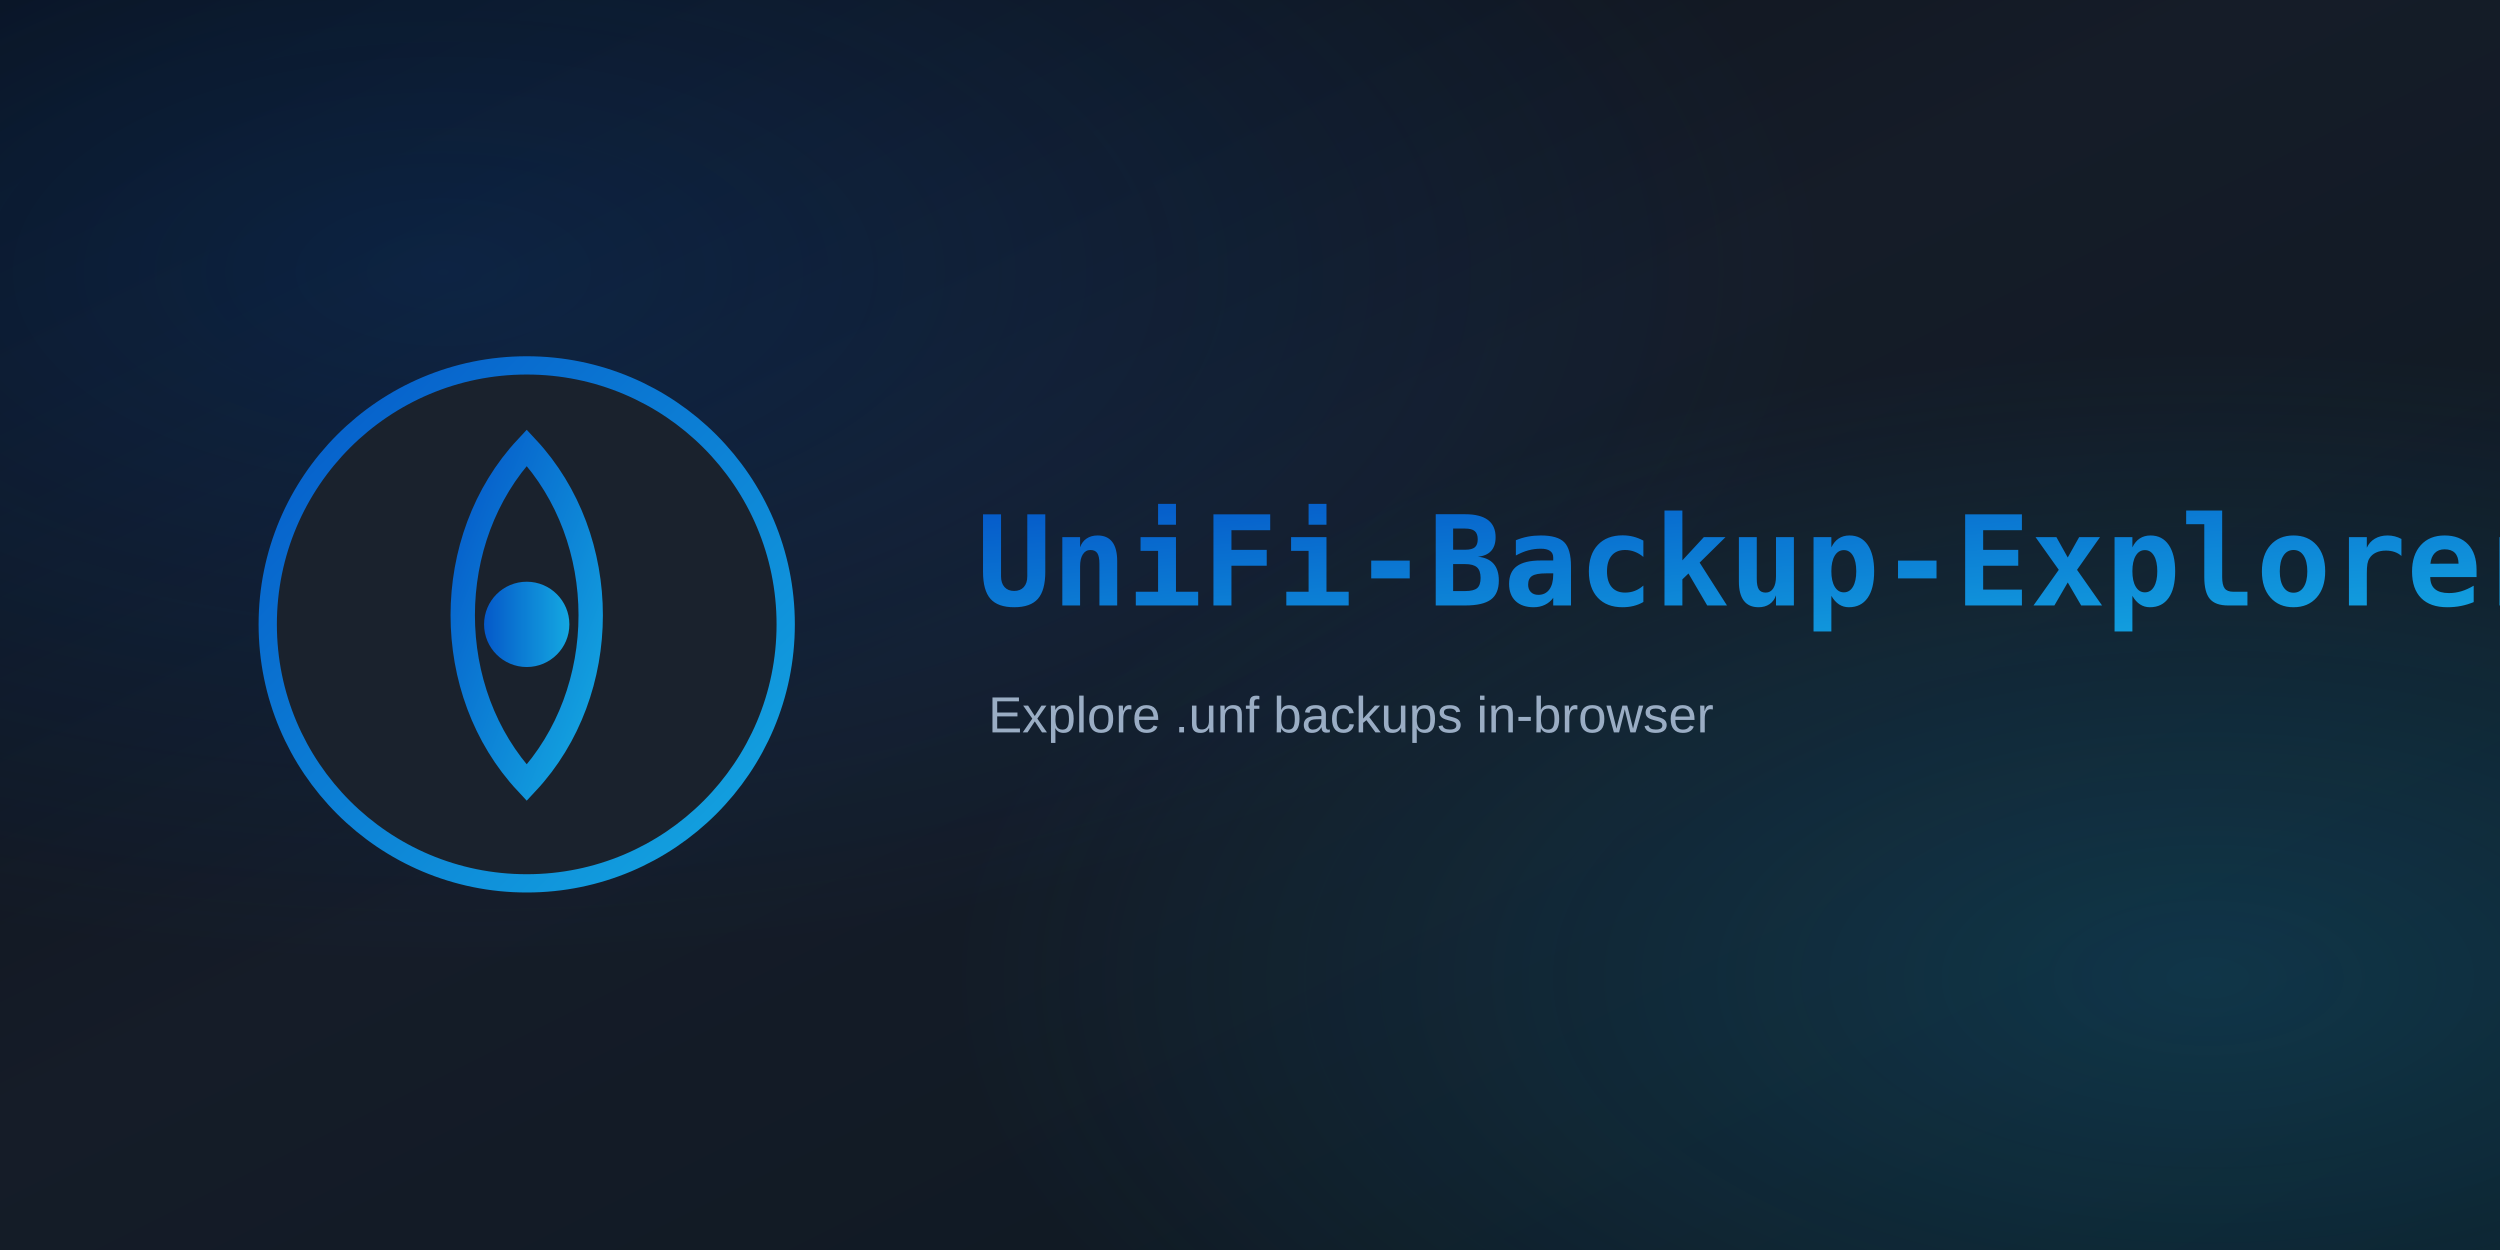
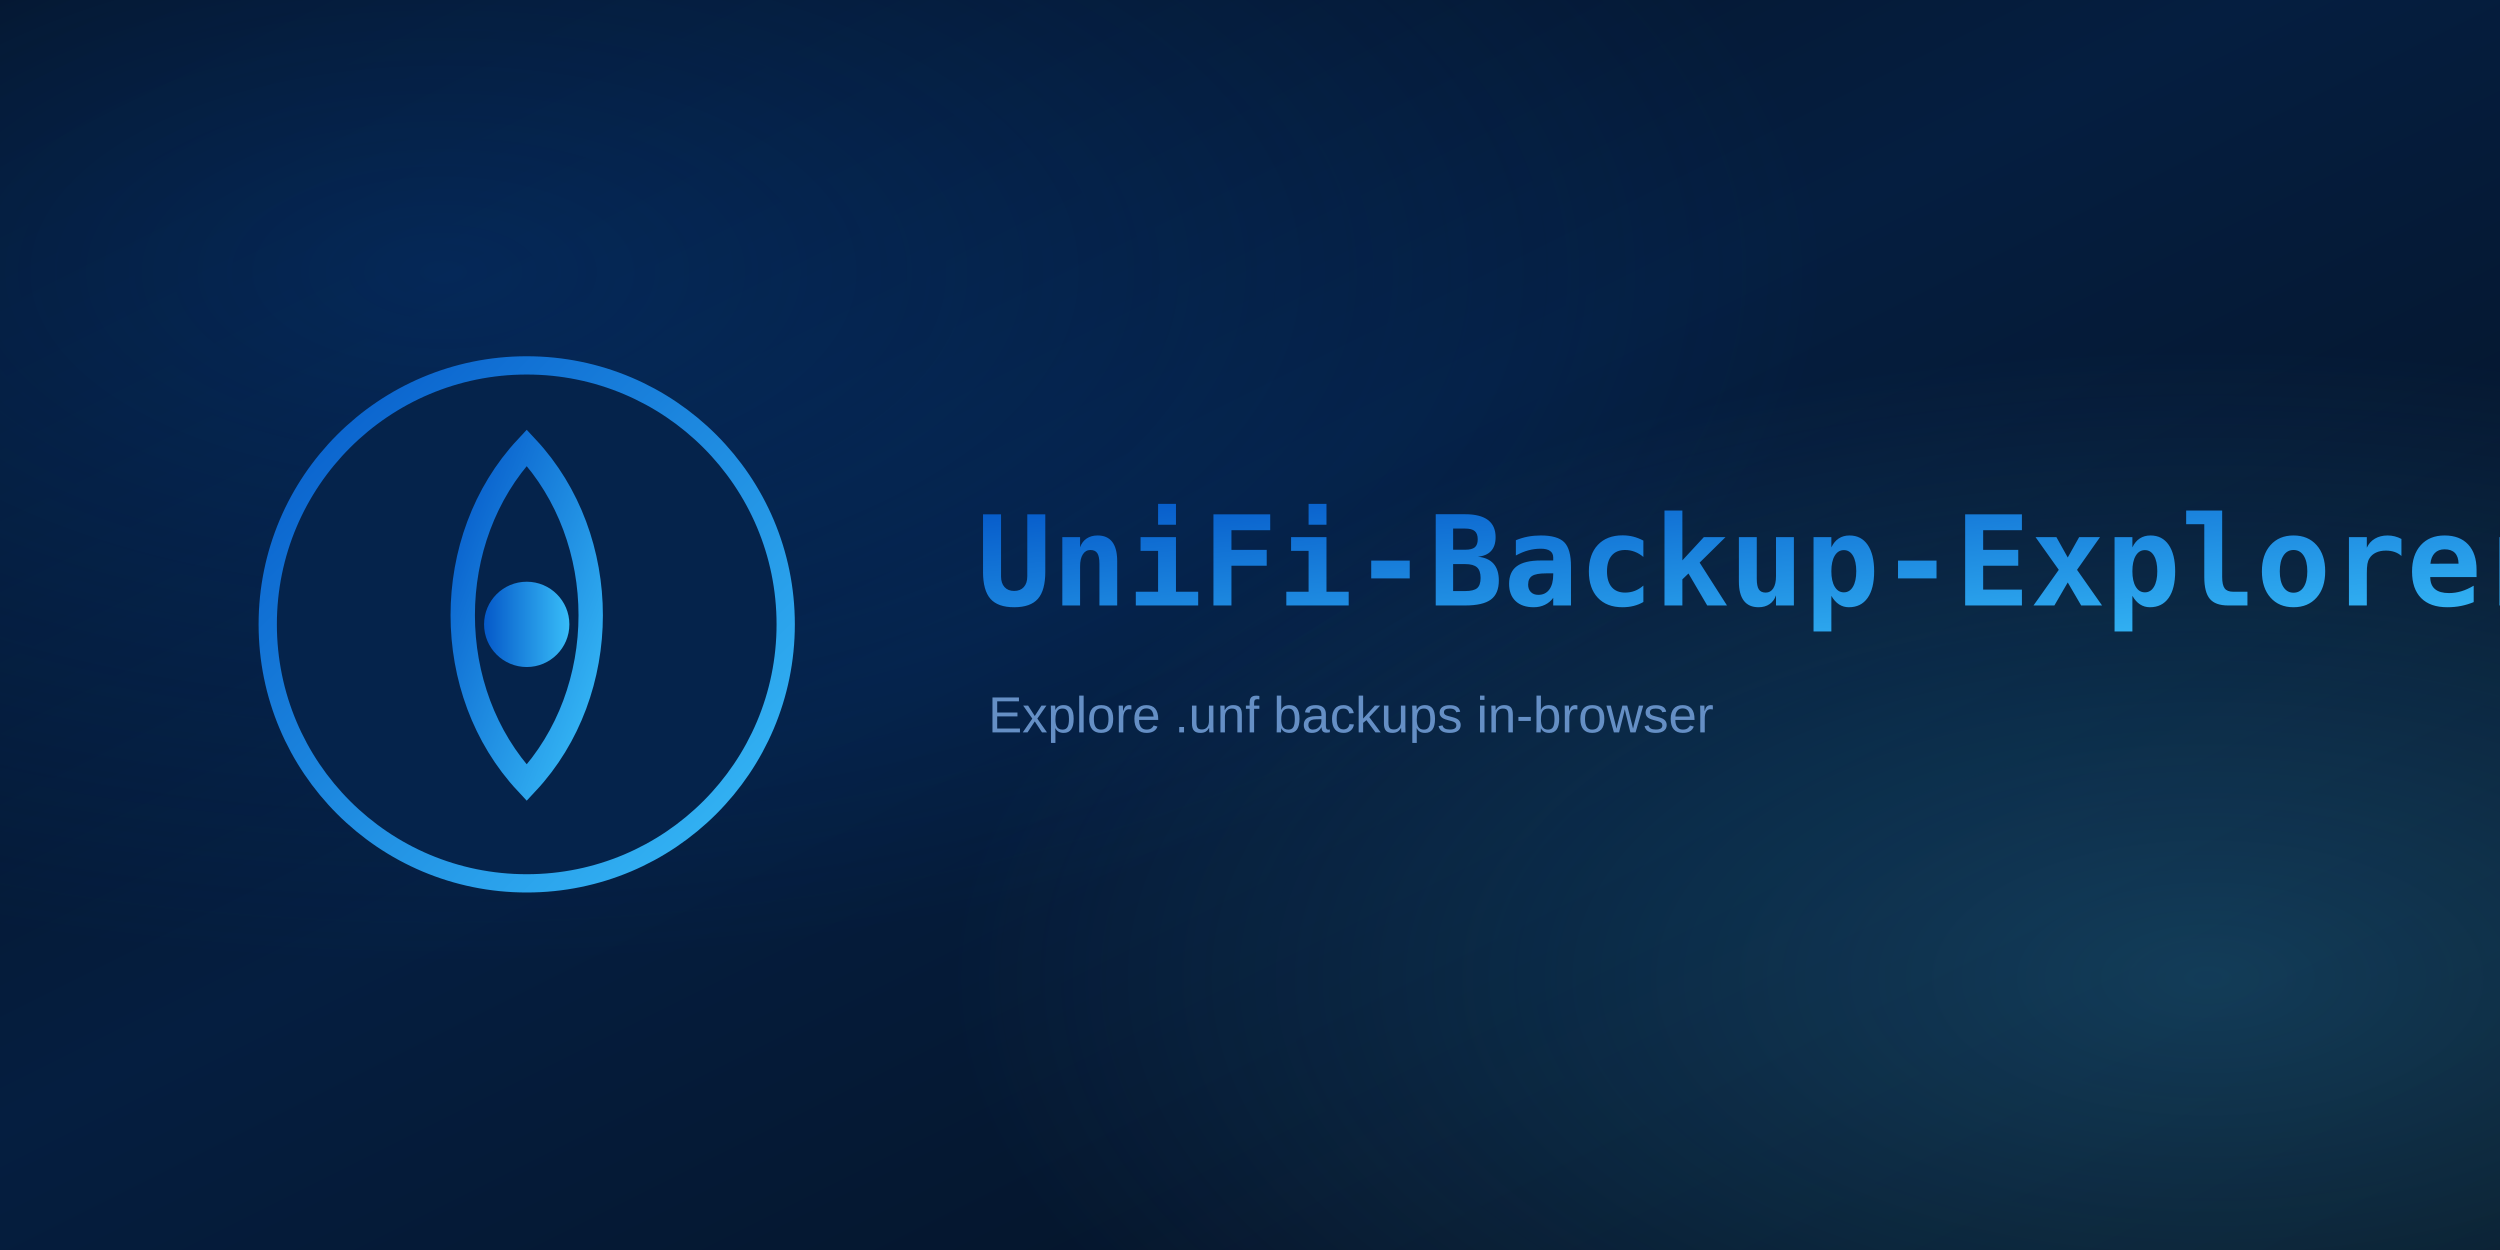
<svg xmlns="http://www.w3.org/2000/svg" viewBox="0 0 1280 640" width="1280" height="640" role="img" aria-label="UniFi-Backup-Explorer">
  <defs>
    <linearGradient id="ac" x1="0" y1="0" x2="1" y2="1">
      <stop offset="0" stop-color="#0559c9" />
-       <stop offset="1" stop-color="#14a8e1" />
+       <stop offset="1" stop-color="#38bdf8" />
    </linearGradient>
    <linearGradient id="gWarm" x1="0%" y1="0%" x2="100%" y2="0%">
      <stop offset="0%" stop-color="#0559c9" />
-       <stop offset="100%" stop-color="#14a8e1" />
+       <stop offset="100%" stop-color="#38bdf8" />
    </linearGradient>
    <linearGradient id="canvasGrad" x1="0%" y1="0%" x2="100%" y2="100%">
-       <stop offset="0%" stop-color="#0a0e14" />
-       <stop offset="45%" stop-color="#151c28" />
-       <stop offset="100%" stop-color="#0c1820" />
-     </linearGradient>
-     <linearGradient id="bg" x1="0" y1="0" x2="1" y2="1">
-       <stop offset="0" stop-color="#1e1b4b" />
-       <stop offset="0.55" stop-color="#0f3a4a" />
-       <stop offset="1" stop-color="#0f766e" />
+       <stop offset="0%" stop-color="#050e1b" />
+       <stop offset="45%" stop-color="#051e40" />
+       <stop offset="100%" stop-color="#060e1a" />
    </linearGradient>
    <radialGradient id="glowA" cx="18%" cy="22%" r="55%">
-       <stop offset="0%" stop-color="#0559c9" stop-opacity="0.22" />
+       <stop offset="0%" stop-color="#0559c9" stop-opacity="0.28" />
      <stop offset="100%" stop-color="#0559c9" stop-opacity="0" />
    </radialGradient>
    <radialGradient id="glowB" cx="88%" cy="78%" r="50%">
-       <stop offset="0%" stop-color="#14a8e1" stop-opacity="0.20" />
-       <stop offset="100%" stop-color="#14a8e1" stop-opacity="0" />
+       <stop offset="0%" stop-color="#38bdf8" stop-opacity="0.24" />
+       <stop offset="100%" stop-color="#38bdf8" stop-opacity="0" />
    </radialGradient>
  </defs>
  <rect width="1280" height="640" fill="url(#canvasGrad)" />
  <rect width="1280" height="640" fill="url(#glowA)" />
  <rect width="1280" height="640" fill="url(#glowB)" />
  <g transform="translate(70 120) scale(0.78)">
-     <circle cx="256" cy="256" r="170" fill="#1a222d" stroke="url(#ac)" stroke-width="12" />
+     <circle cx="256" cy="256" r="170" fill="#05234b" stroke="url(#ac)" stroke-width="12" />
    <path d="M256 140 C200 200 200 300 256 360 C312 300 312 200 256 140 Z" fill="none" stroke="url(#ac)" stroke-width="16" />
    <circle cx="256" cy="256" r="28" fill="url(#gWarm)" />
  </g>
  <text x="500" y="310" font-family="Consolas, Cascadia Mono, monospace" font-weight="700" font-size="64" fill="url(#ac)">UniFi-Backup-Explorer</text>
-   <text x="506" y="375" font-family="Segoe UI, Arial, sans-serif" font-size="26" fill="#9aadc4">Explore .unf backups in-browser</text>
+   <text x="506" y="375" font-family="Segoe UI, Arial, sans-serif" font-size="26" fill="#658fc5">Explore .unf backups in-browser</text>
</svg>
